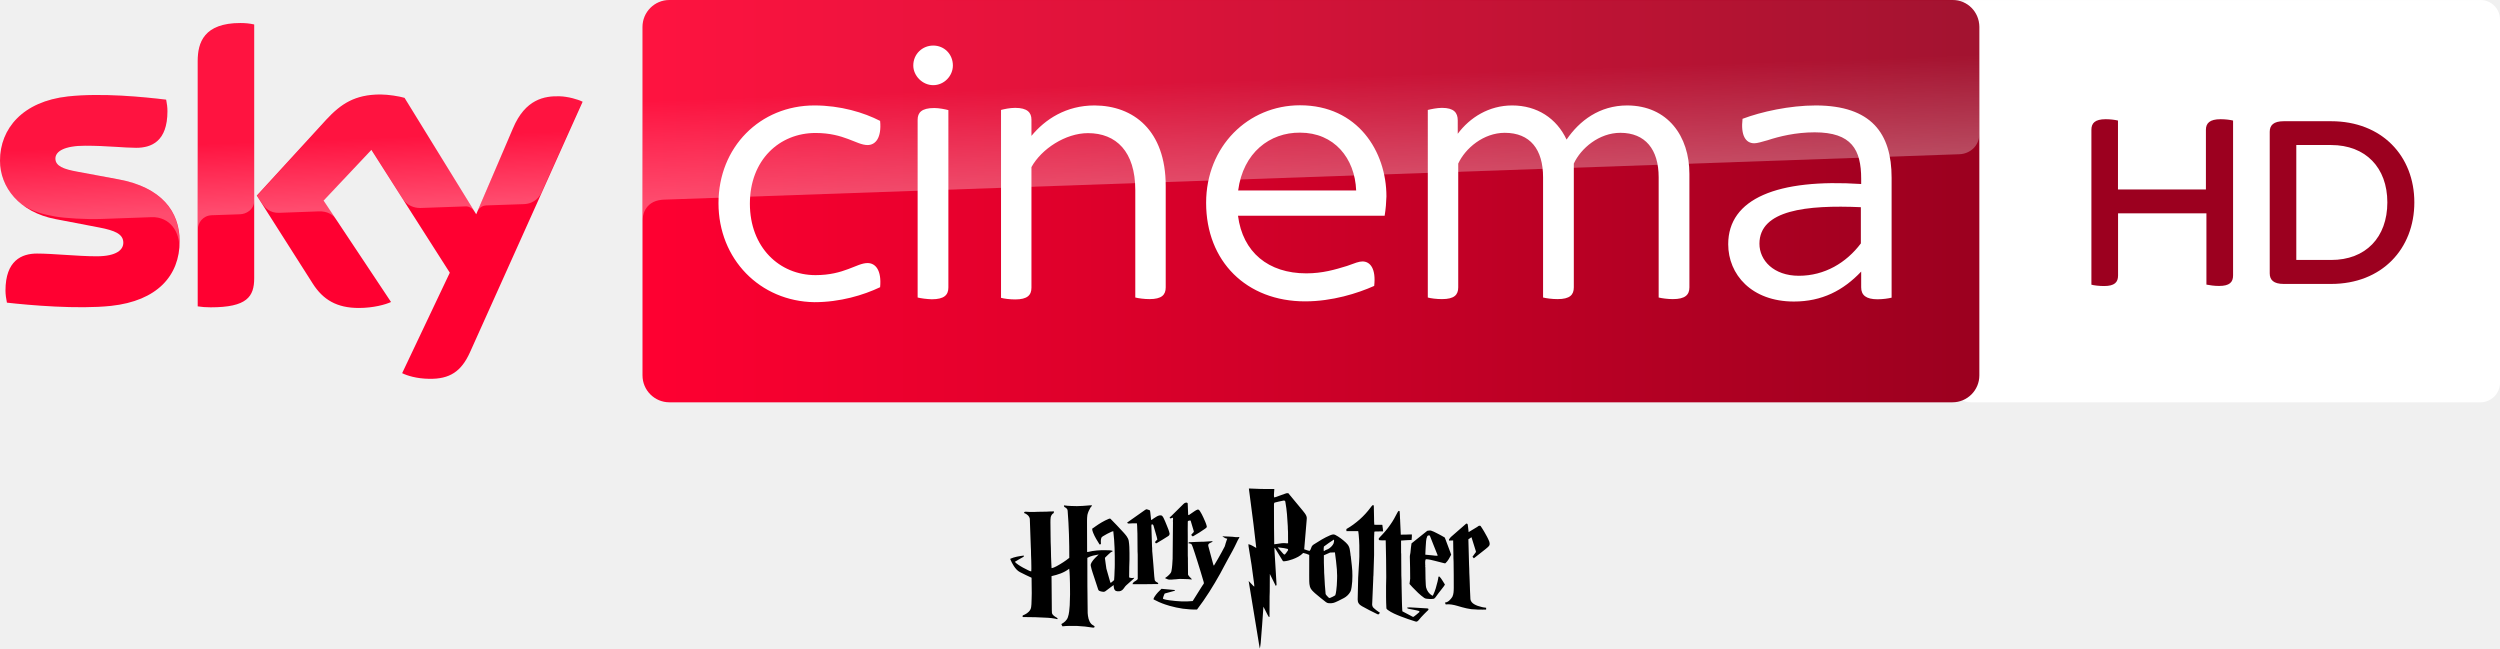
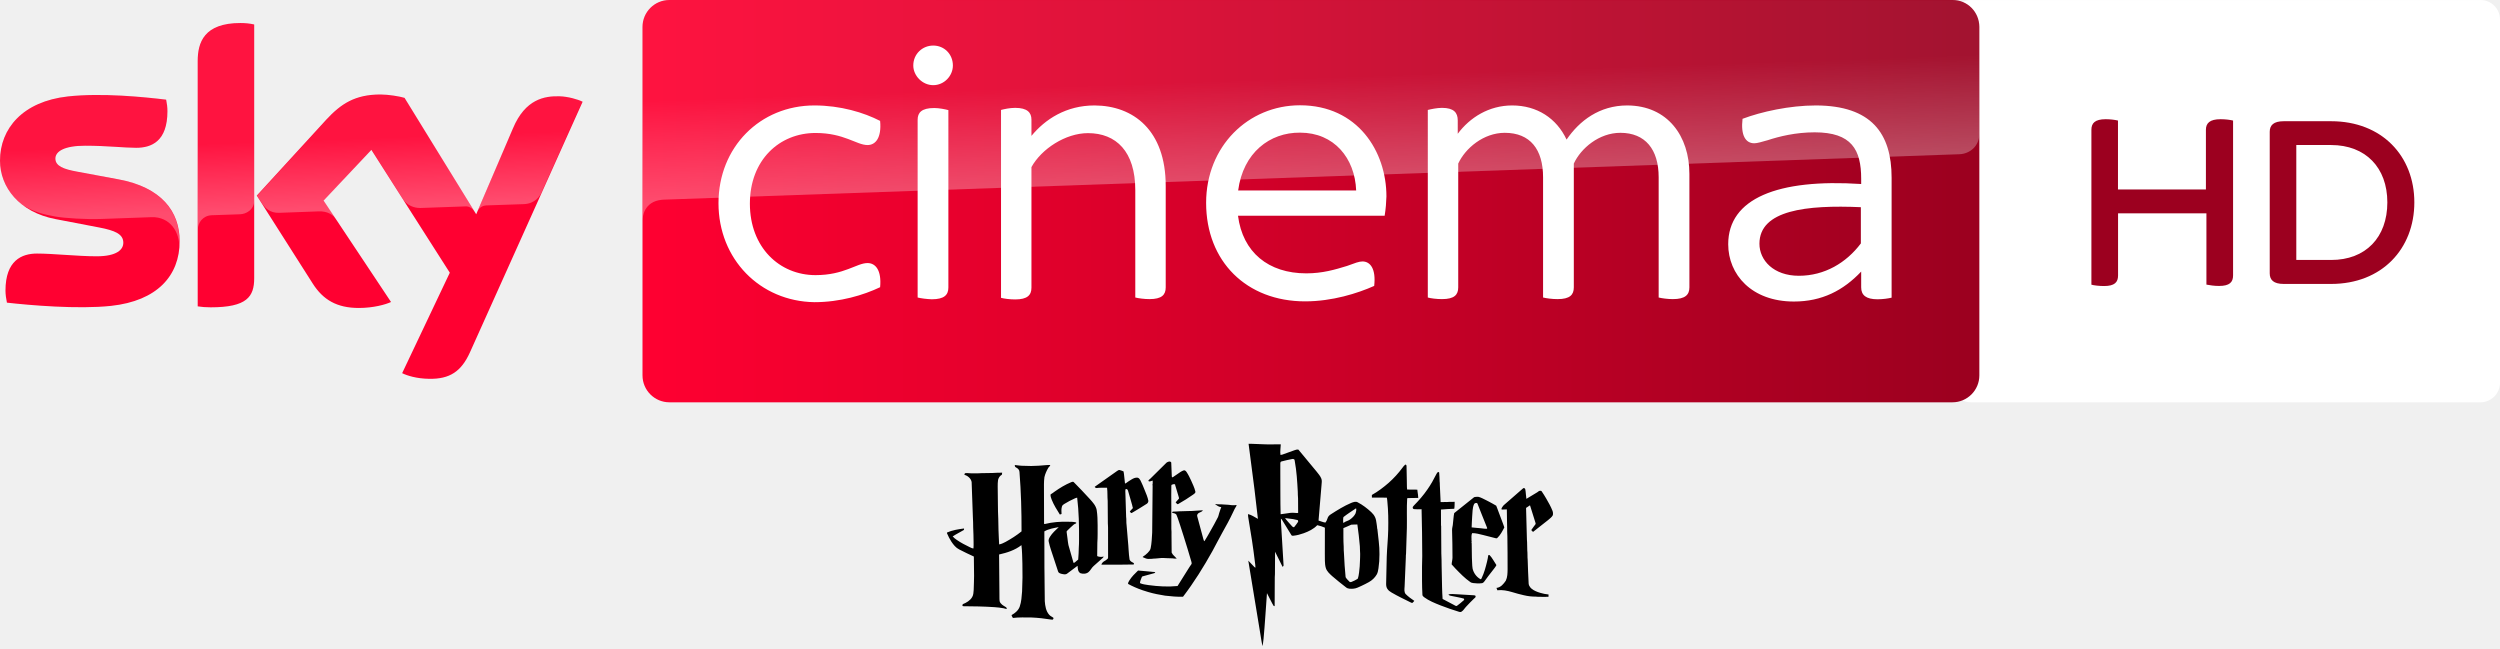
<svg xmlns="http://www.w3.org/2000/svg" viewBox="0 0 1011.8 262.5">
  <path d="M1003.9 0c4.377 0 7.905 3.563 7.905 7.905v147.01a7.94 7.94 0 0 1-7.905 7.905H797.65c-4.377 0-7.905-3.562-7.905-7.905V7.935c0-4.377 3.563-7.905 7.905-7.905h206.25" fill="#fff" />
  <path d="M903.77 48.789v62.666c0 2.748-1.391 4.275-5.666 4.275-1.934 0-3.732-.271-5.123-.543V86.348h-35.76v25.141c0 2.748-1.391 4.275-5.666 4.275-2.07 0-4.139-.271-5.123-.543v-62.7c0-2.646 1.391-4.275 5.802-4.275 1.934 0 3.834.271 4.953.543v27.889h35.591V52.521c0-2.646 1.527-4.275 5.938-4.275 2.036 0 3.936.271 5.055.543m73.359 33.114c0 18.796-13.13 33.012-33.691 33.012h-19.17c-4.139 0-5.666-1.662-5.666-4.275V53.335c0-2.612 1.527-4.275 5.666-4.275h19.17c20.561 0 33.691 14.08 33.691 32.843m-10.925 0c0-14.08-8.821-23.207-22.766-23.207h-14.08v46.516h14.08c13.945.034 22.766-9.093 22.766-23.309" fill="#9c001f" />
  <g transform="translate(26.208 .743)">
    <g transform="matrix(.65155 0 0 .65155 -36.04599 -108.1837)">
      <path d="M126.7 314.7c0 21.5-14 37.1-42.6 40.2-20.6 2.2-50.5-.4-64.7-2-.5-2.3-.9-5.2-.9-7.5 0-18.7 10.1-23 19.6-23 9.9 0 25.5 1.7 37 1.7 12.8 0 16.6-4.3 16.6-8.4 0-5.4-5.1-7.6-15-9.5L49.6 301c-22.5-4.3-34.5-19.8-34.5-36.3 0-20 14.2-36.8 42.2-39.9 21.1-2.3 46.9.3 61 2 .5 2.4.8 4.7.8 7.2 0 18.7-9.9 22.7-19.4 22.7-7.3 0-18.6-1.3-31.6-1.3-13.2 0-18.6 3.6-18.6 8 0 4.7 5.2 6.6 13.4 8.1l25.8 4.8c26.6 4.9 38 19.9 38 38.4m46.3 23c0 11.5-4.5 18.1-27 18.1-3 0-5.6-.2-8.1-.6V202.9c0-11.6 3.9-23.7 26.6-23.7 2.9 0 5.8.3 8.5.9zm91.9 59c3 1.5 9 3.4 16.6 3.5 13.1.3 20.2-4.7 25.5-16.4l70-155.7c-2.9-1.5-9.3-3.3-14.5-3.4-9-.2-21.1 1.6-28.8 20L310.9 298l-44.5-72.3c-2.9-.9-9.9-2.1-15-2.1-15.8 0-24.5 5.8-33.6 15.6l-43.2 47.2 34.8 54.7c6.4 10 14.9 15.1 28.6 15.1 9 0 16.5-2.1 20-3.7l-41.9-63 29.7-31.5 48.7 76.3z" fill="#ff0031" />
      <linearGradient id="A" x1="414.37" x2="1244.631" y1="289.839" y2="289.839" gradientUnits="userSpaceOnUse">
        <stop stop-color="#ff0031" offset="0" />
        <stop stop-color="#9b001f" offset="1" />
      </linearGradient>
      <path d="M1228 164.9H430.9c-9.2 0-16.7 7.5-16.7 16.7v216.5c0 9.2 7.5 16.7 16.7 16.7h797c9.2 0 16.7-7.5 16.7-16.7V181.5c-.1-9.2-7.4-16.6-16.6-16.6" fill="url(#A)" />
      <linearGradient id="B" x1="197.483" x2="194.588" y1="295.135" y2="212.243" gradientUnits="userSpaceOnUse">
        <stop stop-color="#fff" offset="0" />
        <stop stop-color="#fff" stop-opacity=".25" offset=".515" />
      </linearGradient>
      <path d="M138 202.9v104.5c0-4.2 3.2-8.6 8.6-8.8l17.6-.6c3.5-.1 8.8-2.5 8.9-8.9v-109c-2.7-.6-5.6-.9-8.5-.9-22.7.1-26.6 12.1-26.6 23.7m80 36.4l-43.2 47.2 3.5 5.4c1.5 2 4.4 5.4 10.2 5.2l24.6-.9c5.4-.2 8.8 2.1 10.9 4.9l-7.7-11.6L246 258l19.9 31.3c3.6 4.7 9 4.8 10.2 4.8 1 0 27.2-.9 28.3-1 1.8-.1 3.9.9 5.5 3.2l-43.3-70.4c-2.9-.9-9.9-2.1-15-2.1-15.8-.1-24.5 5.6-33.6 15.5M57.3 224.8c-28 3.1-42.2 19.8-42.2 39.9 0 10.3 4.7 20.2 13.7 27.3 6.8 4.5 13.8 6.2 20.7 7.4 5.7 1 19 1.9 28.9 1.5l30.8-1.1c11.6-.4 17.8 9.5 17.2 19.4v-.5c.1-1.3.2-2.6.2-3.9 0-18.5-11.4-33.6-37.9-38.5l-25.8-4.8c-8.3-1.4-13.4-3.4-13.4-8.1 0-4.4 5.5-8.1 18.6-8.1 13 0 24.3 1.3 31.6 1.3 9.5 0 19.4-4 19.4-22.7 0-2.5-.3-4.8-.8-7.2-10.1-1.2-26.3-2.9-42.4-2.9-6.3.1-12.6.4-18.6 1m276.2 19.9l-22.1 52.1c0-.1 1.4-4.1 5.7-4.3l23.4-.8c7.1-.3 9.9-5.1 10.7-6.7l25.6-57.1c-2.9-1.5-9.3-3.3-14.5-3.4h-1.1c-8.9.1-20.3 2.5-27.7 20.2" fill="url(#B)" opacity=".3" enable-background="new" />
      <linearGradient id="C" x1="830.555" x2="826.25" y1="276.73" y2="153.473" gradientUnits="userSpaceOnUse">
        <stop stop-color="#fff" offset="0" />
        <stop stop-color="#fff" stop-opacity=".25" offset=".515" />
      </linearGradient>
      <path d="M430.9 164.9c-9.2 0-16.7 7.5-16.7 16.7v120.2c0-1.8.7-11.7 12-12.8 0 0 .6-.1 1.6-.1l804.4-28.2c6.3-.2 12.4-4.9 12.4-12.7v-66.3c0-9.2-7.5-16.7-16.7-16.7z" fill="url(#C)" opacity=".3" enable-background="new" />
      <g fill="#fff">
        <path d="M1190.1 275.3v74.5c-2 .5-5.4 1-8.8 1-7 0-10.1-2.5-10.1-7.4v-9.8c-11.1 11.7-24.3 18.6-41.8 18.6-26.3 0-40.8-16.8-40.8-35.6 0-28.4 30.7-40.8 82.6-37.4V276c0-18.1-5.9-28.9-28.9-28.9-11.9 0-22.2 2.6-29.2 4.9-3.6 1-6.4 1.9-8.3 1.9-5.4 0-8.5-4.9-7.3-15.2 11.7-4.4 29.2-8.3 45.6-8.3 34.3.1 47 17.2 47 44.9m-19.1 40.8v-22.5c-33.8-1.5-63 1.8-63 22.7 0 10.3 8.8 19.9 24.5 19.9 16 0 29.5-8.1 38.5-20.1m-709.6-25c0-34.8 25.8-60.7 59.6-60.7 16.2 0 30.7 4.4 40.8 9.6 1 10.6-2.9 15-7.8 15-6.9 0-14.5-7.5-32.3-7.5-22.5 0-40.8 16.8-40.8 43.9s18.3 44.4 40.8 44.4c17.8 0 25.5-7.5 32.3-7.5 4.9 0 8.8 4.4 7.8 15-10.3 4.9-24.8 9.3-40.8 9.3-33.8-.5-59.6-26.7-59.6-61.5m413.8 7.8h-91.1c2.9 22.7 18.9 35.8 42.4 35.8 10.1 0 17.8-2.3 25.3-4.6 4.9-1.8 7.5-2.8 9.6-2.8 4.9 0 8.5 4.6 7.3 15.2-10.3 4.6-26.1 9.6-42.9 9.6-36.4 0-61.5-24.8-61.5-61.2 0-35.1 26.1-60.6 58.3-60.6 35.9 0 53.7 28.7 53.7 56.6-.1 3.7-.4 7.6-1.1 12m-91-15.7h73.3c-.8-20.1-13.7-35.9-34.8-35.9-18.8-.2-35.4 12.4-38.5 35.9m-201.8-77.6c0-7.2 5.7-12.4 12.4-12.4 6.9 0 12.2 5.4 12.2 12.4 0 6.4-5.4 12.2-12.2 12.2s-12.4-5.9-12.4-12.2m2.7 144.1V239.3c0-4.4 2.4-7.3 10.3-7.3 3.1 0 6.9.8 8.8 1.3v110.2c0 4.6-2.6 7.3-10.3 7.3-3.2-.1-6.9-.6-8.8-1.1" />
        <path d="M1064.5 272.9v70.5c0 4.6-2.6 7.3-10.3 7.3-3.1 0-6.9-.5-8.8-1V275c0-17.3-8.3-27.6-23.8-27.6-13.2 0-24.5 9.6-28.9 19.1v76.9c0 4.6-2.4 7.3-10.1 7.3-3.4 0-7-.5-9-1V275c0-17.3-8-27.6-23.8-27.6-13.2 0-24.5 9.6-28.9 19.1v76.9c0 4.6-2.4 7.3-10.1 7.3-3.4 0-7.2-.5-8.8-1V233.2c2-.5 5.7-1.3 8.8-1.3 7.3 0 9.8 2.9 9.8 7.8v8.3c7.5-10.1 19.4-17.6 33.8-17.6 15.5 0 27.6 8 33.8 21.2 8-11.7 20.4-21.2 37.7-21.2 25.2.1 38.6 19.2 38.6 42.5m-325.3 7.5v63c0 4.6-2.4 7.3-10.1 7.3-3.1 0-6.9-.5-8.8-1V283c0-24-11.9-35.4-29.4-35.4-13.9 0-28.9 9.8-35.1 21.1v74.9c0 4.6-2.5 7.3-10.1 7.3-3.4 0-7-.5-8.8-1V233.2c1.8-.5 5.4-1.3 8.8-1.3 7.5 0 10.1 2.9 10.1 7.3v10.1c8.5-10.3 21.5-18.9 39.2-18.9 24.1.1 44.2 15.4 44.2 50" />
      </g>
    </g>
-     <path d="M479.237 196.985l1.878 14.493 1.112 9.548c-1.039-.546-2.014-1.287-3.182-1.53-.011.551.096 1.094.183 1.636.764 4.507 1.486 9.025 2.021 13.566.071.642.184 1.282.197 1.931-.126-.047-.26-.078-.348-.185l-1.953-2.049 3.901 23.726c.214 1.259.365 2.429.623 3.631.221-.768.24-1.576.365-2.363.453-4.854.718-9.724 1.089-14.585.414.864.871 1.706 1.308 2.56.283.514.511 1.06.848 1.543l.303.056.028-6.511c.052-1.237-.046-2.476.067-3.71l.04-7.199 2.411 4.85c.123-.164.359-.302.309-.539l-.747-12.382c-.092-.829-.073-1.668-.101-2.5.193.071.286.262.393.424l2.983 4.867c.139.212.434.151.651.151 1.12-.107 2.21-.425 3.27-.794 1.586-.575 3.163-1.329 4.336-2.573.837.163 1.659.446 2.441.791l-.014 8.279c.064 1.551-.124 3.142.32 4.653.34 1.082 1.233 1.847 2.04 2.59 1.438 1.259 2.946 2.437 4.454 3.612.653.529 1.551.446 2.335.401.94-.071 1.773-.539 2.615-.918a35.158 35.158 0 0 0 2.338-1.19c1.016-.561 1.886-1.39 2.481-2.386.377-.611.466-1.337.586-2.029a28.852 28.852 0 0 0 .317-4.499c.053-2.716-.415-5.406-.673-8.102l-.053-.084c-.018-.532-.117-1.056-.188-1.583-.107-.705-.182-1.43-.489-2.082-.279-.622-.717-1.16-1.212-1.622-1.317-1.217-2.752-2.326-4.347-3.154-.674-.386-1.455-.046-2.113.202-2.297.973-4.419 2.307-6.514 3.651-.493.296-.907.755-1.05 1.322-.121.478-.366.911-.651 1.308-.774-.077-1.473-.439-2.214-.648l.954-11.335c.04-.718.221-1.486-.092-2.17-.334-.799-.922-1.448-1.445-2.124l-5.868-7.081c-.428-.063-.848.042-1.243.197l-3.912 1.406c-.185.064-.382.085-.573.112-.194-1.133.07-2.274.09-3.41-1.862-.023-3.73.086-5.593-.014-1.318-.082-2.638-.101-3.957-.155zm14.133 4.855c.175-.005.346.053.5.146.107.191.145.407.166.623.588 3.182.772 6.417.951 9.643.053.742-.013 1.496.09 2.231a125.333 125.333 0 0 1 .028 4.639c-.349.063-.703.025-1.05-.023-1.015-.101-2.032.053-3.028.23-.512.057-1.018.155-1.53.205-.12-4.412-.052-8.826-.098-13.238v-3.023c0-.252.078-.59.376-.634 1.118-.338 2.279-.508 3.415-.775a.744.744 0 0 1 .177-.025zm20.285 15.789c.149.533.013 1.09-.157 1.6-.375.821-1.042 1.461-1.762 1.981-.643.495-1.514.557-2.113 1.123a.691.691 0 0 1-.109-.418c0-.493-.035-.993.095-1.473 1.293-1.014 2.684-1.896 4.047-2.812zm-22.76 3.188c.374.018.757-.005 1.123.095 1.001.081 1.993.26 2.966.511l.098.244a5.996 5.996 0 0 0 .019.281c-.374.606-.827 1.156-1.271 1.709-.424.155-.642-.287-.901-.522-.693-.76-1.381-1.526-2.034-2.318zm23.167 2.004c.31 2.308.619 4.618.797 6.94.067.823.01 1.652.098 2.472.052.677-.071 1.349-.05 2.026-.013 1.314-.139 2.625-.295 3.929-.109.679-.17 1.382-.446 2.021-.633.364-1.263.74-1.953.985-.17.076-.356.085-.536.07-.484-.497-1.035-.961-1.375-1.574-.227-2.482-.436-4.974-.522-7.468-.103-.777-.062-1.565-.093-2.346-.136-1.96-.081-3.929-.098-5.894a13.22 13.22 0 0 1 .875-.368c.54-.254 1.103-.454 1.636-.727.651-.058 1.307-.059 1.962-.067zM453.7 202.688c.282-.073.652.008.78.296.107 1.471.063 2.956.176 4.425l.064.308c.127-.012.264-.011.369-.099.758-.52 1.501-1.061 2.274-1.557.368-.225.739-.468 1.16-.581.393-.057.682.279.88.573.573.849 1.007 1.782 1.444 2.707.492 1.139 1.069 2.261 1.347 3.478.144.47-.34.741-.65.978-1.558 1.091-3.163 2.12-4.825 3.049-.383.244-.574-.349-.834-.533a23.812 23.812 0 0 1 1.007-1.124c.137-.124.048-.322.019-.475l-1.165-3.897-.045-.273c-.363-.092-.736-.034-1.066.135l-.121.229c-.077 2.062.01 4.126-.01 6.189l.011 7.638c.086.707.036 1.42.048 2.131l.048 5.523c.325.81 1.115 1.28 1.616 1.95-.459.024-.915-.025-1.366-.094-.671-.011-1.349-.062-2.014-.067-1.08-.103-2.175-.03-3.245.115-.483.061-.976.009-1.454.111-.624.001-1.289.119-1.875-.154-.305-.139-.613-.277-.928-.393l.062-.147c.565-.328 1.054-.768 1.524-1.216.414-.42.837-.887.953-1.485.346-1.656.386-3.352.494-5.034l.138-14.714c-.015-.185.04-.393-.055-.561.159-.418.034-.906.073-1.352a23.06 23.06 0 0 0-.832.26l-.378.013-.178-.284c.19-.247.442-.43.674-.636l4.963-4.906c.235-.276.566-.442.913-.527zm-49.291 1.098c.955.09 1.907.268 2.873.249 1.572.08 3.15.093 4.721-.028 1.254-.048 2.501-.266 3.756-.235-.06.402-.454.59-.641.919-.551.927-.995 1.93-1.239 2.982a17.989 17.989 0 0 0-.149 2.332l.038 12.445c-.043.193.165.271.317.199 2.392-.596 4.869-.78 7.328-.707.884.038 1.805-.035 2.657.24l-.048.29c-.267.098-.546.189-.761.382-.674.558-1.29 1.184-1.924 1.787-.159.174-.423.347-.342.622.245 1.371.303 2.768.571 4.135l1.627 5.702c.203 0 .392-.074.53-.227.296-.304.652-.542.967-.826.117-1.236.16-2.481.192-3.723.084-.856.054-1.717.081-2.575.033-4.512-.055-9.035-.6-13.518-.25.059-.504.116-.735.23a29.25 29.25 0 0 0-3.445 1.82c-.298.174-.576.418-.685.756-.25.781-.18 1.618-.137 2.425l-.54.174c-.942-1.517-1.918-3.029-2.585-4.693-.191-.57-.488-1.15-.375-1.768.459-.219.833-.57 1.252-.852 1.674-1.184 3.438-2.263 5.338-3.046.258-.088.621-.268.834-.003 1.759 1.763 3.462 3.581 5.148 5.413.908 1.015 1.903 2.072 2.176 3.457.258 1.616.296 3.255.303 4.889-.015 1.869.047 3.742-.088 5.607l-.053 4.303c.644.293 1.391.32 2.07.14-.029.206-.189.348-.332.483l-2.854 2.531c-.656.55-.982 1.385-1.635 1.939-.696.613-1.74.666-2.59.393-.87-.451-.868-1.542-.938-2.39-1.135.816-2.248 1.665-3.356 2.516-.523.404-1.216.175-1.798.063-.426-.118-.97-.285-1.087-.772l-1.472-4.475c-.536-1.675-1.164-3.327-1.524-5.053-.154-.554.12-1.096.395-1.559.742-1.196 1.807-2.136 2.815-3.097-1.57.3-3.205.55-4.607 1.366l.023 11.584c.075 1.648-.01 3.298.052 4.946l.065 5.825c.116 1.515.359 3.163 1.41 4.338.378.469.992.626 1.413 1.042a2.887 2.887 0 0 1-.217.508c-.19.001-.378.012-.566-.012-2.085-.338-4.187-.581-6.298-.666-1.987-.015-3.983-.09-5.96.149-.099-.325-.428-.579-.404-.93 1.101-.616 2.162-1.473 2.596-2.702.55-1.559.622-3.231.758-4.863.14-2.956.184-5.917.1-8.875-.075-1.981-.058-3.972-.308-5.942-2.067 1.618-4.625 2.434-7.154 2.995l.105 12.336c.042.863-.04 1.733.062 2.593.252.943 1.179 1.427 1.952 1.891.178.118.464.372.304.587-.322.04-.619-.116-.925-.182-.985-.212-1.991-.277-2.991-.366-3.327-.223-6.665-.279-9.999-.298-.119-.036-.448-.151-.202-.26l.035-.384c1.189-.469 2.384-1.152 3.045-2.289.403-.679.413-1.488.481-2.25.093-1.498.066-2.999.124-4.499l-.073-6.227c-1.577-.731-3.157-1.461-4.695-2.272-1.072-.529-1.832-1.501-2.483-2.473-.546-.859-1.036-1.759-1.419-2.705v-.23c1.715-.778 3.604-1.047 5.455-1.301 0 .183.054.424-.141.53-1.153.69-2.371 1.273-3.495 2.015.377.441.848.785 1.318 1.118 1.3.9 2.708 1.633 4.131 2.317.389.174.771.41 1.21.414.07-.726.025-1.458.033-2.187-.05-1.493-.011-2.991-.124-4.481-.037-1.125 0-2.253-.101-3.373l-.397-11.236c-.229-1.174-1.259-1.975-2.341-2.34.019-.223.153-.448.384-.498.38-.035.762.006 1.142.03.521.076 1.047.028 1.572.039.783-.01 1.57.036 2.352-.052l3.592-.058c1.024-.08 2.052-.094 3.079-.099l-.109.661c-.636.326-1.039.971-1.209 1.649-.124.704-.107 1.422-.116 2.135l.063 5.612c.039 1.572.013 3.147.119 4.716l.071 3.598c.091 1.528.092 3.062.205 4.592.739-.102 1.403-.474 2.062-.799 1.787-.986 3.528-2.08 5.112-3.371.017-6.361-.159-12.726-.663-19.065-.024-.663-.553-1.139-1.113-1.407-.312-.126-.407-.46-.371-.769zm124.983-.13c.341-.065.424.303.413.565l.094 4.666c.052.915-.035 1.842.098 2.748 1.087-.012 2.173.037 3.261.033l.067.594c.093.325.042.669.139.992a22.178 22.178 0 0 1 .091 1.058l-3.135.05c-.145-.01-.281.031-.41.082-.197 3.158-.035 6.322-.1 9.484l-.262 8.205c-.092.402-.038.819-.067 1.228l-.394 9.312c-.046.791-.214 1.702.303 2.381.839.849 1.809 1.564 2.804 2.218-.206.233-.394.497-.652.674-.202.001-.375-.127-.552-.197-2.051-1.018-4.123-2-6.1-3.159-.503-.295-.996-.643-1.313-1.142-.312-.458-.401-1.023-.405-1.565l.195-8.754c.097-2.886.416-5.757.474-8.644.057-2.989.03-5.994-.274-8.966-.023-.434-.082-.864-.173-1.289-1.594.007-3.187-.023-4.78-.023-.02-.281-.032-.561-.01-.842 1.932-1.077 3.709-2.422 5.376-3.874a31.35 31.35 0 0 0 4.401-4.811c.277-.364.543-.744.911-1.025zm-92.298 2.072c.255-.14.497-.385.81-.357.458.075.869.303 1.301.458.241 1.102.239 2.255.414 3.37l.04.393.159.12c.597-.481 1.261-.871 1.906-1.283.596-.373 1.293-.699 2.014-.588.456.11.699.557.918.93.492.996.917 2.024 1.325 3.057.462 1.121.957 2.248 1.18 3.444-.027.38-.206.733-.539.934-1.469.954-2.972 1.853-4.477 2.749-.168.093-.331.223-.533.208a2.43 2.43 0 0 0-.402-.518c.365-.36.702-.748 1.041-1.131l-.092-.064c-.096-.579-.287-1.137-.439-1.704l-1.075-3.736c-.074-.346-.487-.749-.817-.433-.093.363-.034.742-.031 1.112l.238 7.653c.129.884.01 1.792.147 2.676.102 1.656.325 3.303.419 4.96.228 2.019.216 4.067.538 6.078.205.56.796.833 1.291 1.089l.128.218-.08.263c-3.127.076-6.257.062-9.387.065-.332 0-.667.017-.997-.038.173-.429.473-.81.875-1.044.405-.228.814-.469 1.137-.807.118-.117.165-.277.151-.439l-.01-9.545c.035-.451-.08-.895-.061-1.346l-.054-7.195c-.129-1.4-.013-2.817-.203-4.213-1.139-.001-2.288-.055-3.421.089-.2-.054-.504-.173-.524-.409zm102.22 1.045c.153-.302.317-.626.643-.777l.293.162c.116.946.094 1.901.147 2.85.084.365.038.742.064 1.114l.258 5.526c.532-.012 1.068.013 1.6-.034.375.072.749-.037 1.126-.03a36.677 36.677 0 0 0 1.766-.02c-.036.74.015 1.494-.129 2.224-1.419.057-2.84.122-4.255.248l.015 5.003c.074.25.042.513.047.77l.054 8.309c.107 1.268.047 2.545.09 3.818l.144 6.95c.078 1.256.036 2.52.17 3.773l3.554 1.874c.322.127.635.468.998.361.802-.544 1.515-1.209 2.253-1.834.185-.116.066-.337.023-.496-1.217-.375-2.485-.537-3.724-.814-.43-.118-1.006-.084-1.237-.542.804-.217 1.647-.093 2.468-.064l5.717.339c.201.038.516.042.525.328.045.373-.319.541-.54.761-.884.807-1.669 1.712-2.504 2.567-.502.508-.831 1.181-1.447 1.57-.213.182-.518.156-.766.082-2.025-.626-4.036-1.305-6.008-2.079-1.814-.725-3.666-1.454-5.247-2.626-.212-.2-.504-.393-.52-.712-.174-2.995-.129-5.995-.134-8.994l.074-3.48c.015-4.99-.112-9.978-.216-14.966a17.67 17.67 0 0 1-2.411-.03c-.35-.013-.521-.445-.386-.732a2.42 2.42 0 0 1 .376-.462c1.566-1.583 3.035-3.27 4.294-5.112 1.08-1.521 1.986-3.158 2.822-4.824zm27.818 4.461c.314-.236.651.067.701.393.186.986.176 1.997.342 2.986l3.501-2.114c.256-.156.46-.42.777-.458.211-.039.505-.028.629.183.523.731.967 1.517 1.436 2.283.725 1.27 1.467 2.538 2 3.903.189.446.219.951.129 1.423-.339.688-1.015 1.104-1.566 1.606l-4.796 3.773c-.151-.231-.359-.413-.557-.598.433-.666.945-1.279 1.4-1.93.033-.151-.018-.302-.057-.446l-1.74-5.56c-.414.287-.83.576-1.259.842l.273 10.118c.118 1.154.048 2.326.115 3.487.115.998.021 2.015.13 3.015.057 2.554.192 5.104.313 7.655.11.882.779 1.558 1.51 1.995.923.552 1.963.879 3.006 1.119.18.048.363.08.548.132.434.057.867.147 1.307.191l-.025.741c-.949.054-1.898-.011-2.846.005-.409-.026-.822.02-1.221-.062a16.05 16.05 0 0 1-3.819-.446c-1.251-.276-2.485-.617-3.709-.992-1.542-.453-3.156-.791-4.769-.598-.107-.248-.218-.495-.287-.754 1.348-.119 2.282-1.266 2.988-2.313.549-1.127.548-2.418.573-3.644.037-3.52-.047-7.04-.07-10.56-.099-.924-.034-1.866-.073-2.796.01-1.942-.134-3.877-.1-5.82-.558-.031-1.112.076-1.669.054l-.027-.409c.243-.367.45-.767.787-1.06zm-14.802 2.726a3.875 3.875 0 0 0-.887.12l-6.379 5.096c-.23 1.077-.252 2.192-.399 3.281-.012.723-.293 1.413-.286 2.136.127 2.953.097 5.908.138 8.863-.011.723-.244 1.418-.272 2.139.42.437.807.905 1.224 1.347 1.495 1.538 2.995 3.1 4.768 4.322.276.214.634.256.968.317.853.078 1.714.178 2.571.048.415.026.729-.29.96-.598.779-1.145 1.662-2.216 2.504-3.314.449-.63 1.005-1.193 1.341-1.895-.739-1.066-1.298-2.278-2.2-3.216l-.41.036c-.076.701-.241 1.386-.393 2.074-.437 1.79-.912 3.587-1.715 5.254-.091.167-.188.504-.435.337-1.242-.698-2.156-1.969-2.475-3.354-.193-1.153-.13-2.329-.227-3.491l-.059-4.372c-.01-.189.017-.391-.078-.561.11-.173.065-.374.023-.558.052-.791-.191-1.651.222-2.388 1.189-.013 2.334.341 3.483.606l2.06.525c.145.044.289.076.441.112l1.501.382c.181.04.42.095.553-.082.998-.93 1.613-2.18 2.24-3.368-.216-.745-.545-1.464-.8-2.2l-1.134-3.017c-.237-.573-.404-1.175-.663-1.737-.762-.481-1.582-.875-2.369-1.319l-.887-.455c-.78-.385-1.549-.818-2.388-1.058-.178-.011-.358-.016-.539-.011zm-.197 1.967c.211.005.395.112.438.362l1.325 3.36 1.706 4.255a6.085 6.085 0 0 0-.01.286c-.685.035-1.367-.094-2.043-.168-.97-.056-1.934-.194-2.902-.275.01-1.145.126-2.284.168-3.427.139-1.341.036-2.758.612-4.011.112-.229.427-.388.699-.382zm-83.65.326c.951.187 1.931.063 2.892.175.861.017 1.715.11 2.567.218.479.017.967.04 1.439-.072l-.031.284c-.407.665-.798 1.347-1.092 2.071-1.042 2.25-2.26 4.41-3.468 6.574-1.087 1.918-2.053 3.901-3.123 5.828-2.822 5.071-5.899 10.015-9.425 14.628-1.918.037-3.835-.128-5.739-.355-1.807-.282-3.608-.638-5.365-1.153a29.51 29.51 0 0 1-1.796-.565c-.414-.149-.833-.285-1.24-.451-.426-.162-.842-.342-1.259-.521-.745-.325-1.471-.686-2.183-1.071-.05-.418.258-.785.437-1.143.752-1.183 1.749-2.181 2.762-3.139 1.464.099 2.923.274 4.385.395.363.105.791-.046 1.11.192-.035.208-.252.227-.408.285l-3.618.99c-.254.047-.287.34-.388.533-.194.53-.457 1.058-.472 1.633.864.413 1.842.473 2.774.638 3.065.415 6.177.605 9.26.292l3.424-5.459c.339-.496.62-1.032.997-1.501.173-.216.071-.518.025-.762-.787-2.773-1.656-5.522-2.51-8.275l-1.117-3.484-.564-1.685c-.21-.569-.377-1.156-.643-1.703-.325-.402-.889-.485-1.373-.535a1.262 1.262 0 0 1 .212-.414 24.76 24.76 0 0 0 1.161-.039c1.226-.121 2.469-.058 3.699-.143 1.599.023 3.19-.202 4.783-.254-.31.671-1.23.59-1.631 1.174-.202.226-.228.546-.147.829l1.922 7.134c.098.267.121.585.353.779 1.131-1.769 2.111-3.629 3.147-5.456l1.222-2.306c.186-.378.203-.808.351-1.199.14-.455.291-.907.451-1.355l.235-.586c-.777-.074-1.438-.542-2.017-1.029z" />
+     <path d="M479.116 178.865l2.374 18.322 1.406 12.071c-1.314-.69-2.546-1.627-4.023-1.934-.014.697.121 1.383.231 2.068.966 5.698 1.879 11.41 2.555 17.15.09.812.233 1.621.249 2.441-.159-.059-.329-.099-.44-.234L479 226.16l4.932 29.995c.271 1.592.461 3.071.788 4.59.279-.971.303-1.992.461-2.987.573-6.137.908-12.293 1.377-18.439.523 1.092 1.101 2.157 1.654 3.236.358.65.646 1.34 1.072 1.951l.383.071.035-8.231c.066-1.564-.058-3.13.085-4.69l.051-9.101 3.048 6.131c.155-.207.454-.382.391-.681l-.944-15.654c-.116-1.048-.092-2.109-.128-3.161.244.09.362.331.497.536l3.771 6.153c.176.268.549.191.823.191 1.416-.135 2.794-.537 4.134-1.004 2.005-.727 3.999-1.68 5.482-3.253 1.058.206 2.097.564 3.086 1l-.018 10.467c.081 1.961-.157 3.972.405 5.882.43 1.368 1.559 2.335 2.579 3.274 1.818 1.592 3.724 3.081 5.631 4.566.826.669 1.961.564 2.952.507 1.188-.09 2.241-.681 3.306-1.161a44.448 44.448 0 0 0 2.956-1.504c1.284-.709 2.384-1.757 3.137-3.016.477-.772.589-1.69.741-2.565a36.475 36.475 0 0 0 .401-5.688c.067-3.434-.525-6.834-.851-10.243l-.067-.106c-.023-.673-.148-1.335-.238-2.001-.135-.891-.23-1.808-.618-2.632-.353-.786-.906-1.466-1.532-2.051-1.665-1.539-3.479-2.941-5.496-3.987-.852-.488-1.839-.058-2.671.255-2.904 1.23-5.587 2.917-8.235 4.616-.623.374-1.147.954-1.327 1.671-.153.604-.463 1.152-.823 1.654-.979-.097-1.862-.555-2.799-.819l1.206-14.33c.051-.908.279-1.879-.116-2.743-.422-1.01-1.166-1.831-1.827-2.685l-7.418-8.952c-.541-.08-1.072.053-1.571.249l-4.946 1.778c-.234.081-.483.107-.724.142-.245-1.432.089-2.875.114-4.311-2.354-.029-4.716.109-7.071-.018-1.666-.104-3.335-.128-5.003-.196zm17.867 6.138c.221-.006.437.067.632.185.135.241.183.515.21.788.743 4.023.976 8.113 1.202 12.191.067.938-.016 1.891.114 2.82a158.449 158.449 0 0 1 .035 5.865c-.441.08-.889.032-1.327-.029-1.283-.128-2.569.067-3.828.291-.647.072-1.287.196-1.934.259-.152-5.578-.066-11.158-.124-16.736v-3.822c0-.319.099-.746.475-.802 1.413-.427 2.881-.642 4.317-.98a.941.941 0 0 1 .224-.032zm25.645 19.961c.188.674.016 1.378-.198 2.023-.474 1.038-1.317 1.847-2.228 2.504-.813.626-1.914.704-2.671 1.42a.874.874 0 0 1-.138-.528c0-.623-.044-1.255.12-1.862 1.635-1.282 3.393-2.397 5.116-3.555zm-28.774 4.03c.473.023.957-.006 1.42.12 1.265.102 2.52.329 3.75.646l.124.308a7.58 7.58 0 0 0 .024.355c-.473.766-1.046 1.461-1.607 2.161-.536.196-.812-.363-1.139-.66-.876-.961-1.746-1.929-2.571-2.93zm29.288 2.534c.392 2.918.783 5.838 1.008 8.774.085 1.04.013 2.088.124 3.125.066.856-.09 1.705-.063 2.561-.016 1.661-.176 3.319-.373 4.967-.138.858-.215 1.747-.564 2.555-.8.46-1.597.936-2.469 1.245-.215.096-.45.107-.678.089-.612-.628-1.308-1.215-1.738-1.99-.287-3.138-.551-6.288-.66-9.441-.13-.982-.078-1.978-.118-2.966-.172-2.478-.102-4.967-.124-7.451a16.713 16.713 0 0 1 1.106-.465c.683-.321 1.394-.574 2.068-.919.823-.073 1.652-.075 2.48-.085zm-76.311-25.453c.357-.092.824.01.986.374.135 1.86.08 3.737.222 5.594l.081.389c.161-.015.334-.014.466-.125.958-.657 1.898-1.341 2.875-1.968.465-.284.934-.592 1.467-.735.497-.072.862.353 1.113.724.724 1.073 1.273 2.253 1.826 3.422.622 1.44 1.351 2.858 1.703 4.397.182.594-.43.937-.822 1.236-1.97 1.379-3.999 2.68-6.1 3.855-.484.308-.726-.441-1.054-.674a30.104 30.104 0 0 1 1.273-1.421c.173-.157.061-.407.024-.601l-1.473-4.927-.057-.345c-.459-.116-.93-.043-1.348.171l-.153.29c-.097 2.607.013 5.216-.013 7.824l.014 9.656c.109.894.046 1.795.061 2.694l.061 6.982c.411 1.024 1.41 1.618 2.043 2.465-.58.03-1.157-.032-1.727-.119-.848-.014-1.705-.078-2.546-.085-1.365-.13-2.75-.038-4.102.145-.611.077-1.234.011-1.838.14-.789.001-1.63.15-2.37-.195-.386-.176-.775-.35-1.173-.497l.078-.186c.714-.415 1.332-.971 1.927-1.537.523-.531 1.058-1.121 1.205-1.877.437-2.094.488-4.238.625-6.364l.174-18.602c-.019-.234.051-.497-.07-.709.201-.528.043-1.145.092-1.709a29.153 29.153 0 0 0-1.052.329l-.478.016-.225-.359c.24-.312.559-.544.852-.804l6.274-6.202c.297-.349.716-.559 1.154-.666zm-62.315 1.388c1.207.114 2.411.339 3.632.315 1.987.101 3.982.118 5.968-.035 1.585-.061 3.162-.336 4.748-.297-.076.508-.574.746-.81 1.162-.697 1.172-1.258 2.44-1.566 3.77a22.742 22.742 0 0 0-.188 2.948l.048 15.733c-.054.244.209.343.401.252 3.024-.753 6.156-.986 9.264-.894 1.118.048 2.282-.044 3.359.303l-.061.367c-.338.124-.69.239-.962.483-.852.705-1.631 1.497-2.432 2.259-.201.22-.535.439-.432.786.31 1.733.383 3.499.722 5.228l2.057 7.209c.257 0 .496-.094.67-.287.374-.384.824-.685 1.223-1.044.148-1.563.202-3.137.243-4.707.106-1.082.068-2.171.102-3.255.042-5.704-.07-11.422-.759-17.09-.316.075-.637.147-.929.291a36.979 36.979 0 0 0-4.355 2.301c-.377.22-.728.528-.866.956-.316.987-.228 2.046-.173 3.066l-.683.22c-1.191-1.918-2.425-3.829-3.268-5.933-.241-.721-.617-1.454-.474-2.235.58-.277 1.053-.721 1.583-1.077 2.116-1.497 4.346-2.861 6.748-3.851.326-.111.785-.339 1.054-.004 2.224 2.229 4.377 4.527 6.508 6.843 1.148 1.283 2.406 2.619 2.751 4.37.326 2.043.374 4.115.383 6.181-.019 2.363.059 4.731-.111 7.089l-.067 5.44c.814.37 1.759.405 2.617.177-.037.26-.239.44-.42.611l-3.608 3.2c-.829.695-1.241 1.751-2.067 2.451-.88.775-2.2.842-3.274.497-1.1-.57-1.097-1.949-1.186-3.022-1.435 1.032-2.842 2.105-4.243 3.181-.661.511-1.537.221-2.273.08-.539-.149-1.226-.36-1.374-.976l-1.861-5.657c-.678-2.118-1.472-4.206-1.927-6.388-.195-.7.152-1.386.499-1.971.938-1.512 2.284-2.7 3.559-3.915-1.985.379-4.052.695-5.824 1.727l.029 14.645c.095 2.083-.013 4.169.066 6.253l.082 7.364c.147 1.915.454 3.999 1.783 5.484.478.593 1.254.791 1.786 1.317a3.65 3.65 0 0 1-.274.642c-.24.001-.478.015-.716-.015-2.636-.427-5.293-.735-7.962-.842-2.512-.019-5.035-.114-7.535.188-.125-.411-.541-.732-.511-1.176 1.392-.779 2.733-1.862 3.282-3.416.695-1.971.786-4.085.958-6.148a148.25 148.25 0 0 0 .126-11.22c-.095-2.504-.073-5.022-.389-7.512-2.613 2.046-5.847 3.077-9.044 3.786l.133 15.595c.053 1.091-.051 2.191.078 3.278.319 1.192 1.491 1.804 2.468 2.391.225.149.587.47.384.742-.407.051-.783-.147-1.169-.23-1.245-.268-2.517-.35-3.781-.463-4.206-.282-8.426-.353-12.641-.377-.15-.046-.566-.191-.255-.329l.044-.485c1.503-.593 3.014-1.456 3.85-2.894.509-.858.522-1.881.608-2.845.118-1.894.083-3.791.157-5.688l-.092-7.872c-1.994-.924-3.991-1.847-5.936-2.872-1.355-.669-2.316-1.898-3.139-3.126-.69-1.086-1.31-2.224-1.794-3.42v-.291c2.168-.984 4.556-1.324 6.896-1.645 0 .231.068.536-.178.67-1.458.872-2.997 1.609-4.418 2.547.477.558 1.072.992 1.666 1.413 1.644 1.138 3.424 2.064 5.223 2.929.492.22.975.518 1.53.523.089-.918.032-1.843.042-2.765-.063-1.887-.014-3.781-.157-5.665-.047-1.422 0-2.848-.128-4.264l-.502-14.205c-.289-1.484-1.592-2.497-2.96-2.958.024-.282.193-.566.485-.63.48-.044.963.007 1.444.038.659.096 1.324.035 1.987.049.99-.013 1.985.046 2.973-.066l4.541-.073c1.295-.101 2.594-.119 3.893-.125l-.138.836c-.804.412-1.314 1.228-1.528 2.085-.157.89-.135 1.798-.147 2.699l.08 7.095c.049 1.987.016 3.979.15 5.962l.09 4.549c.115 1.932.116 3.871.259 5.805.934-.129 1.774-.599 2.607-1.01 2.259-1.247 4.46-2.63 6.463-4.262.022-8.042-.201-16.089-.838-24.102-.03-.838-.699-1.44-1.407-1.779-.394-.159-.515-.582-.469-.972zm158.007-.164c.431-.082.536.383.522.714l.119 5.899c.066 1.157-.044 2.329.124 3.474 1.374-.015 2.747.047 4.123.042l.085.751c.118.411.053.846.176 1.254a28.038 28.038 0 0 1 .115 1.338l-3.963.063c-.183-.013-.355.039-.518.104-.249 3.992-.044 7.992-.126 11.99l-.331 10.373c-.116.508-.048 1.035-.085 1.552l-.498 11.772c-.058 1-.271 2.152.383 3.01 1.061 1.073 2.287 1.977 3.545 2.804-.26.295-.498.628-.824.852-.255.001-.474-.161-.698-.249-2.593-1.287-5.212-2.528-7.712-3.994-.636-.373-1.259-.813-1.66-1.444-.394-.579-.507-1.293-.512-1.979l.247-11.067c.123-3.649.526-7.278.599-10.928.072-3.779.038-7.578-.346-11.335-.029-.549-.104-1.092-.219-1.63-2.015.008-4.029-.029-6.043-.029-.025-.355-.04-.709-.013-1.064 2.442-1.362 4.689-3.062 6.796-4.898a39.633 39.633 0 0 0 5.564-6.082c.35-.46.686-.941 1.152-1.296zm-116.685 2.619c.322-.177.628-.487 1.024-.451.579.095 1.099.383 1.645.579.305 1.393.302 2.851.523 4.26l.051.497.201.152c.755-.608 1.594-1.101 2.41-1.622.753-.472 1.635-.884 2.546-.743.576.139.884.704 1.161 1.176.622 1.259 1.159 2.559 1.675 3.865.584 1.417 1.21 2.842 1.492 4.354-.034.48-.26.927-.681 1.181-1.857 1.206-3.757 2.343-5.66 3.475-.212.118-.418.282-.674.263a3.072 3.072 0 0 0-.508-.655c.461-.455.887-.946 1.316-1.43l-.116-.081c-.121-.732-.363-1.437-.555-2.154l-1.359-4.723c-.094-.437-.616-.947-1.033-.547-.118.459-.043.938-.039 1.406l.301 9.675c.163 1.118.013 2.265.186 3.383.129 2.094.411 4.176.53 6.271.288 2.552.273 5.142.68 7.684.259.708 1.006 1.053 1.632 1.377l.162.276-.101.332c-3.953.096-7.91.078-11.867.082-.42 0-.843.022-1.26-.048.219-.542.598-1.024 1.106-1.32.512-.288 1.029-.593 1.437-1.02.149-.148.209-.35.191-.555l-.013-12.067c.044-.57-.101-1.131-.077-1.702l-.068-9.096c-.163-1.77-.016-3.561-.257-5.326-1.44-.001-2.893-.07-4.325.113-.253-.068-.637-.219-.662-.517zm129.229 1.321c.193-.382.401-.791.813-.982l.37.205c.147 1.196.119 2.403.186 3.603.106.461.048.938.081 1.408l.326 6.986c.673-.015 1.35.016 2.023-.043.474.091.947-.047 1.424-.038a46.368 46.368 0 0 0 2.233-.025c-.045.936.019 1.889-.163 2.812-1.794.072-3.59.154-5.379.314l.019 6.325c.094.316.053.649.059.973l.068 10.504c.135 1.603.059 3.217.114 4.827l.182 8.786c.099 1.588.045 3.186.215 4.77l4.493 2.369c.407.161.803.592 1.262.456 1.014-.688 1.915-1.528 2.848-2.319.234-.147.083-.426.029-.627-1.539-.474-3.142-.679-4.708-1.029-.544-.149-1.272-.106-1.564-.685 1.016-.274 2.082-.118 3.12-.081l7.228.429c.254.048.652.053.664.415.057.472-.403.684-.683.962-1.118 1.02-2.11 2.164-3.166 3.245-.635.642-1.051 1.493-1.829 1.985-.269.23-.655.197-.968.104-2.56-.791-5.102-1.65-7.595-2.628-2.293-.917-4.635-1.838-6.633-3.32-.268-.253-.637-.497-.657-.9-.22-3.786-.163-7.579-.169-11.37l.094-4.4c.019-6.308-.142-12.614-.273-18.92a22.339 22.339 0 0 1-3.048-.038c-.442-.016-.659-.563-.488-.925a3.059 3.059 0 0 1 .475-.584c1.98-2.001 3.837-4.134 5.429-6.463 1.365-1.923 2.511-3.992 3.568-6.099zm35.168 5.64c.397-.298.823.085.886.497.235 1.247.223 2.525.432 3.775l4.426-2.673c.324-.197.582-.531.982-.579.267-.049.638-.035.795.231.661.924 1.223 1.918 1.815 2.886.917 1.606 1.855 3.209 2.528 4.934.239.564.277 1.202.163 1.799-.429.87-1.283 1.396-1.98 2.03l-6.063 4.77c-.191-.292-.454-.522-.704-.756.547-.842 1.195-1.617 1.77-2.44.042-.191-.023-.382-.072-.564l-2.2-7.029c-.523.363-1.049.728-1.592 1.064l.345 12.791c.149 1.459.061 2.941.145 4.408.145 1.262.027 2.547.164 3.812.072 3.229.243 6.453.396 9.678.139 1.115.985 1.97 1.909 2.522 1.167.698 2.482 1.111 3.8 1.415.228.061.459.101.693.167.549.072 1.096.186 1.652.241l-.032.937c-1.2.068-2.4-.014-3.598.006-.517-.033-1.039.025-1.544-.078a20.291 20.291 0 0 1-4.828-.564 60.56 60.56 0 0 1-4.689-1.254c-1.949-.573-3.99-1-6.029-.756-.135-.314-.276-.626-.363-.953 1.704-.15 2.885-1.601 3.778-2.924.694-1.425.693-3.057.724-4.607.047-4.45-.059-8.9-.088-13.35-.125-1.168-.043-2.359-.092-3.535.013-2.455-.169-4.901-.126-7.358-.705-.039-1.406.096-2.11.068l-.034-.517c.307-.464.569-.97.995-1.34zm-18.713 3.446a4.899 4.899 0 0 0-1.121.152l-8.064 6.442c-.291 1.362-.319 2.771-.504 4.148-.015.914-.37 1.786-.362 2.7.161 3.733.123 7.469.174 11.205-.014.914-.308 1.793-.344 2.704.531.552 1.02 1.144 1.547 1.703 1.89 1.944 3.786 3.919 6.028 5.464.349.271.802.324 1.224.401 1.078.099 2.167.225 3.25.061.525.033.922-.367 1.214-.756.985-1.448 2.101-2.802 3.166-4.19.568-.796 1.271-1.508 1.695-2.396-.934-1.348-1.641-2.88-2.781-4.066l-.518.046c-.096.886-.305 1.752-.497 2.622-.552 2.263-1.153 4.535-2.168 6.642-.115.211-.238.637-.55.426-1.57-.882-2.726-2.489-3.129-4.24-.244-1.458-.164-2.944-.287-4.413l-.075-5.527c-.013-.239.021-.494-.099-.709.139-.219.082-.473.029-.705.066-1-.241-2.087.281-3.019 1.503-.016 2.951.431 4.403.766l2.604.664c.183.056.365.096.558.142l1.898.483c.229.05.531.12.699-.104 1.262-1.176 2.039-2.756 2.832-4.258-.273-.942-.689-1.851-1.011-2.781l-1.434-3.814c-.3-.724-.511-1.485-.838-2.196-.963-.608-2-1.106-2.995-1.668l-1.121-.575c-.986-.487-1.958-1.034-3.019-1.338-.225-.014-.453-.02-.681-.014zm-.249 2.487c.267.006.499.142.554.458l1.675 4.248 2.157 5.379a7.693 7.693 0 0 0-.013.362c-.866.044-1.728-.119-2.583-.212-1.226-.071-2.445-.245-3.669-.348.013-1.448.159-2.887.212-4.333.176-1.695.045-3.487.774-5.071.142-.29.54-.491.884-.483zm-105.752.412c1.202.236 2.441.08 3.656.221 1.089.022 2.168.139 3.245.276.606.022 1.223.05 1.819-.091l-.039.359c-.515.841-1.009 1.703-1.381 2.618-1.317 2.845-2.857 5.575-4.384 8.311-1.374 2.425-2.595 4.932-3.948 7.368-3.568 6.411-7.458 12.661-11.915 18.493-2.425.047-4.848-.162-7.255-.449-2.284-.357-4.561-.807-6.783-1.458a37.307 37.307 0 0 1-2.271-.714c-.523-.188-1.053-.36-1.568-.57-.539-.205-1.064-.432-1.592-.659-.942-.411-1.86-.867-2.76-1.354-.063-.528.326-.992.552-1.445.951-1.496 2.211-2.757 3.492-3.968 1.851.125 3.695.346 5.544.499.459.133 1-.058 1.403.243-.044.263-.319.287-.516.36l-4.574 1.252c-.321.059-.363.43-.491.674-.245.67-.578 1.338-.597 2.064 1.092.522 2.329.598 3.507.807 3.875.525 7.809.765 11.707.369l4.329-6.901c.429-.627.784-1.305 1.26-1.898.219-.273.09-.655.032-.963-.995-3.506-2.094-6.981-3.173-10.461l-1.412-4.405-.713-2.13c-.265-.719-.477-1.461-.813-2.153-.411-.508-1.124-.613-1.736-.676a1.595 1.595 0 0 1 .268-.523 31.302 31.302 0 0 0 1.468-.049c1.55-.153 3.121-.073 4.676-.181 2.022.029 4.033-.255 6.047-.321-.392.848-1.555.746-2.062 1.484-.255.286-.288.69-.186 1.048l2.43 9.019c.124.338.153.74.446.985 1.43-2.236 2.669-4.588 3.979-6.898l1.545-2.915c.235-.478.257-1.022.444-1.516a40.59 40.59 0 0 1 .57-1.713l.297-.741c-.982-.094-1.818-.685-2.55-1.301z" />
  </g>
</svg>
